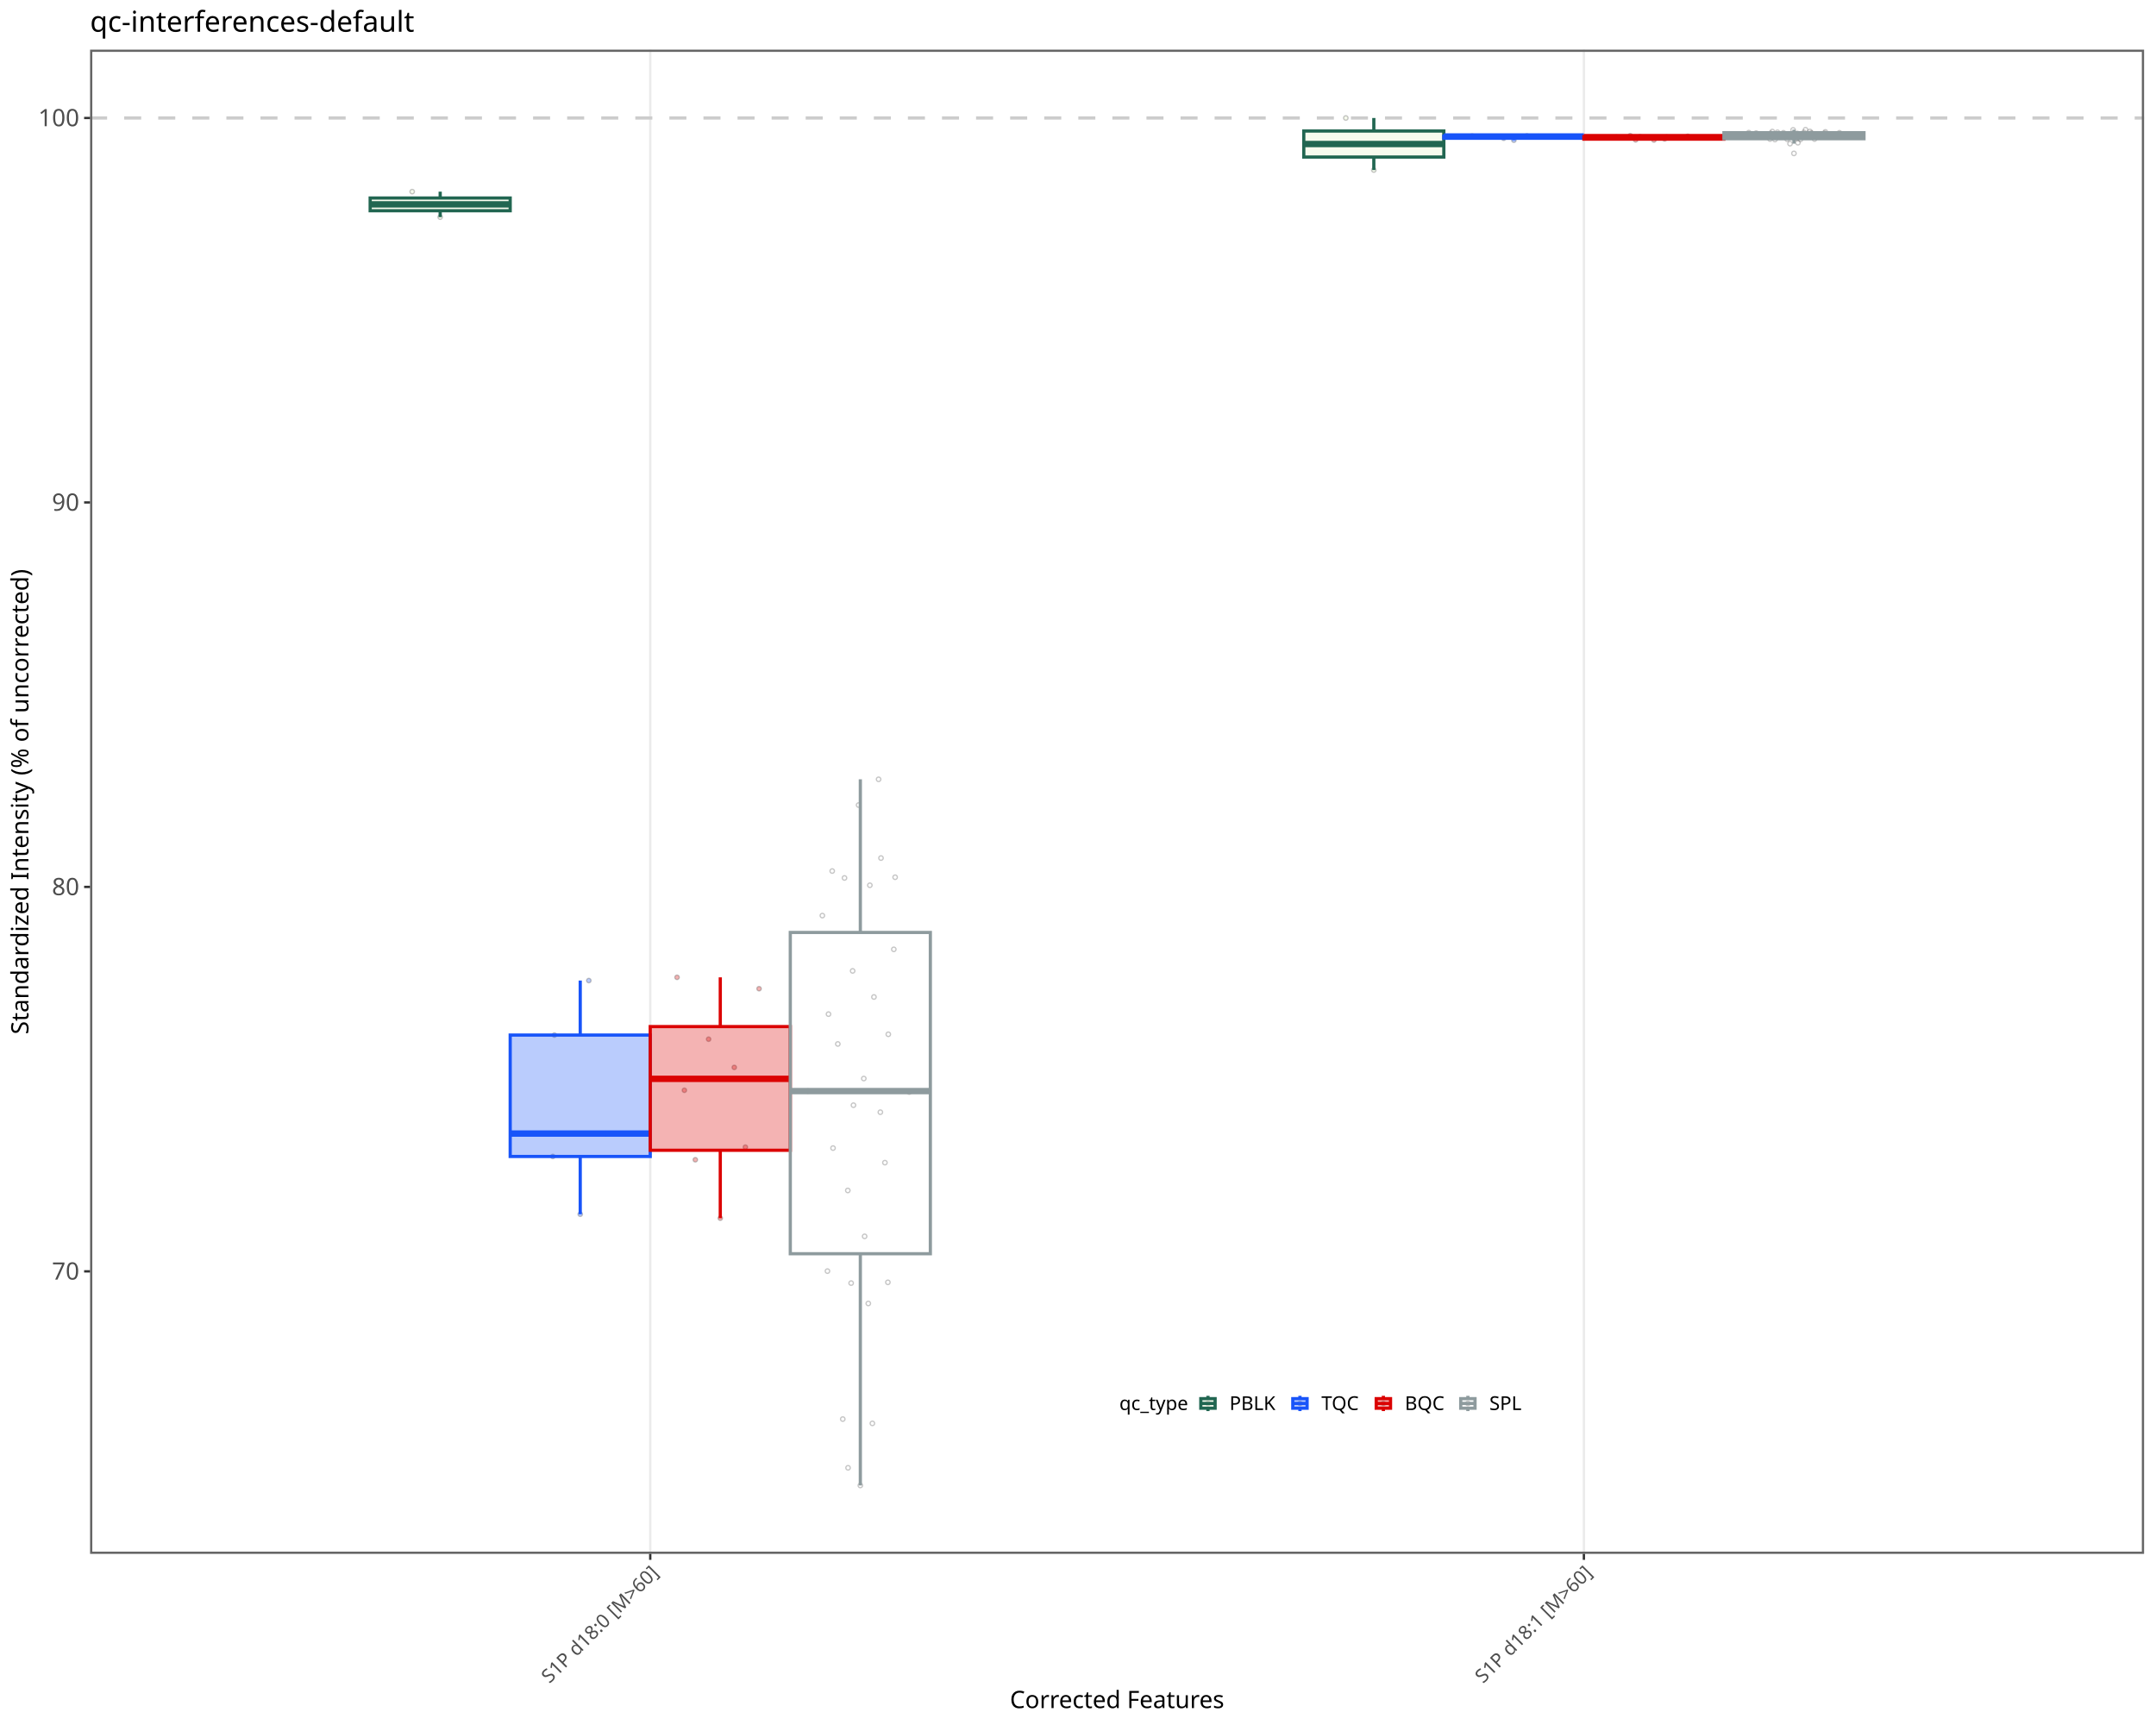
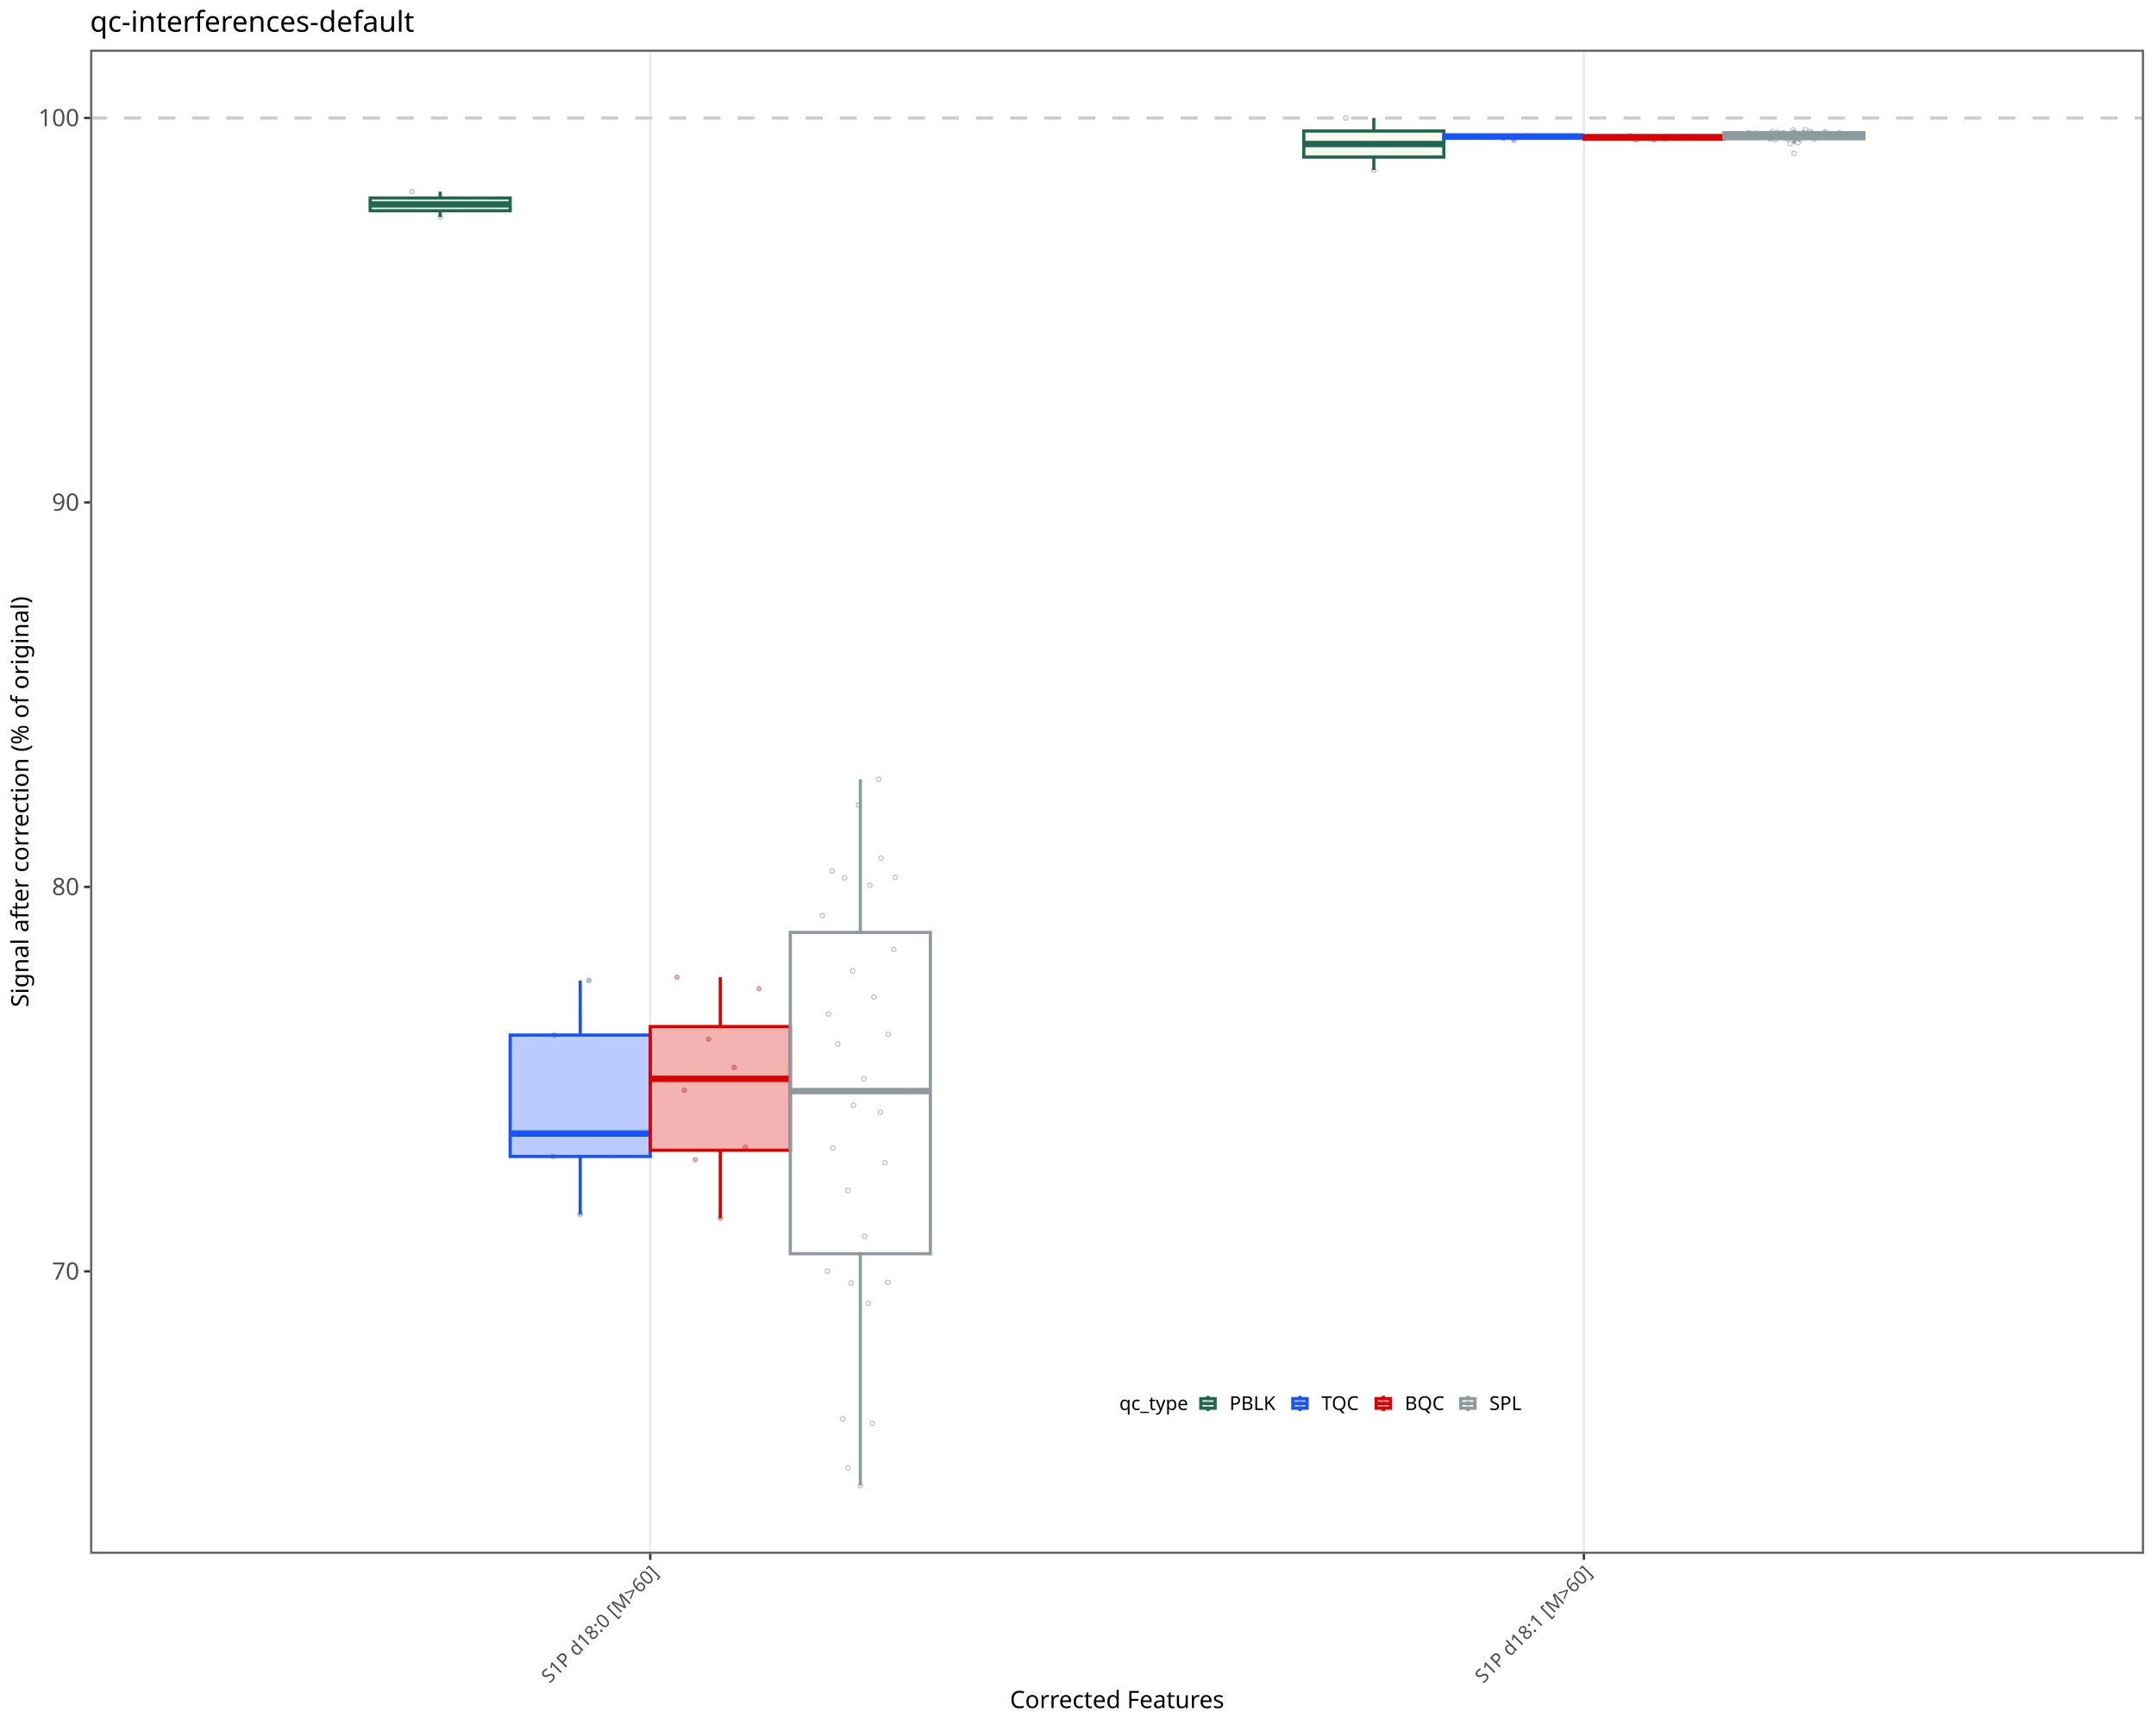
<svg xmlns="http://www.w3.org/2000/svg" class="svglite" data-engine-version="2.0" width="720.00pt" height="576.00pt" viewBox="0 0 720.00 576.00">
  <defs>
    <style type="text/css">
    .svglite line, .svglite polyline, .svglite polygon, .svglite path, .svglite rect, .svglite circle {
      fill: none;
      stroke: #000000;
      stroke-linecap: round;
      stroke-linejoin: round;
      stroke-miterlimit: 10.00;
    }
  </style>
  </defs>
  <rect width="100%" height="100%" style="stroke: none; fill: #FFFFFF;" />
  <defs>
    <clipPath id="cpMC4wMHw3MjAuMDB8MC4wMHw1NzYuMDA=">
      <rect x="0.00" y="0.00" width="720.00" height="576.00" />
    </clipPath>
  </defs>
  <g clip-path="url(#cpMC4wMHw3MjAuMDB8MC4wMHw1NzYuMDA=)">
    <rect x="0.00" y="0.00" width="720.00" height="576.00" style="stroke-width: 0.78; stroke: #FFFFFF; fill: #FFFFFF;" />
  </g>
  <defs>
    <clipPath id="cpMzAuMDh8NzE2LjAxfDE2LjU3fDUxOC44Ng==">
      <rect x="30.08" y="16.57" width="685.94" height="502.29" />
    </clipPath>
  </defs>
  <g clip-path="url(#cpMzAuMDh8NzE2LjAxfDE2LjU3fDUxOC44Ng==)">
    <rect x="30.08" y="16.57" width="685.94" height="502.29" style="stroke-width: 0.78; stroke: none; fill: #FFFFFF;" />
    <polyline points="217.15,518.86 217.15,16.57 " style="stroke-width: 0.78; stroke: #EBEBEB; stroke-linecap: butt;" />
    <polyline points="528.94,518.86 528.94,16.57 " style="stroke-width: 0.78; stroke: #EBEBEB; stroke-linecap: butt;" />
    <circle cx="147.00" cy="72.50" r="0.75" style="stroke-width: 0.43; stroke: #404040; stroke-opacity: 0.30; fill: #E4F2C4; fill-opacity: 0.30;" />
    <circle cx="137.65" cy="63.99" r="0.75" style="stroke-width: 0.43; stroke: #404040; stroke-opacity: 0.30; fill: #E4F2C4; fill-opacity: 0.30;" />
    <circle cx="185.14" cy="345.62" r="0.75" style="stroke-width: 0.43; stroke: #404040; stroke-opacity: 0.30; fill: #1854F9; fill-opacity: 0.30;" />
    <circle cx="193.77" cy="405.44" r="0.75" style="stroke-width: 0.43; stroke: #404040; stroke-opacity: 0.30; fill: #1854F9; fill-opacity: 0.30;" />
    <circle cx="184.61" cy="386.16" r="0.75" style="stroke-width: 0.43; stroke: #404040; stroke-opacity: 0.30; fill: #1854F9; fill-opacity: 0.30;" />
    <circle cx="202.34" cy="378.51" r="0.75" style="stroke-width: 0.43; stroke: #404040; stroke-opacity: 0.30; fill: #1854F9; fill-opacity: 0.30;" />
    <circle cx="196.64" cy="327.42" r="0.75" style="stroke-width: 0.43; stroke: #404040; stroke-opacity: 0.30; fill: #1854F9; fill-opacity: 0.30;" />
    <circle cx="248.92" cy="383.04" r="0.75" style="stroke-width: 0.43; stroke: #404040; stroke-opacity: 0.30; fill: #DB0202; fill-opacity: 0.30;" />
    <circle cx="228.55" cy="364.05" r="0.75" style="stroke-width: 0.43; stroke: #404040; stroke-opacity: 0.30; fill: #DB0202; fill-opacity: 0.30;" />
    <circle cx="232.20" cy="387.26" r="0.75" style="stroke-width: 0.43; stroke: #404040; stroke-opacity: 0.30; fill: #DB0202; fill-opacity: 0.30;" />
    <circle cx="236.64" cy="347.00" r="0.75" style="stroke-width: 0.43; stroke: #404040; stroke-opacity: 0.30; fill: #DB0202; fill-opacity: 0.30;" />
    <circle cx="240.54" cy="406.77" r="0.75" style="stroke-width: 0.43; stroke: #404040; stroke-opacity: 0.30; fill: #DB0202; fill-opacity: 0.30;" />
    <circle cx="245.21" cy="356.42" r="0.75" style="stroke-width: 0.43; stroke: #404040; stroke-opacity: 0.30; fill: #DB0202; fill-opacity: 0.30;" />
    <circle cx="253.49" cy="330.14" r="0.75" style="stroke-width: 0.43; stroke: #404040; stroke-opacity: 0.30; fill: #DB0202; fill-opacity: 0.30;" />
    <circle cx="226.10" cy="326.34" r="0.75" style="stroke-width: 0.43; stroke: #404040; stroke-opacity: 0.30; fill: #DB0202; fill-opacity: 0.30;" />
    <circle cx="287.31" cy="496.02" r="0.75" style="stroke-width: 0.43; stroke: #404040; stroke-opacity: 0.30;" />
    <circle cx="294.00" cy="371.38" r="0.75" style="stroke-width: 0.43; stroke: #404040; stroke-opacity: 0.30;" />
    <circle cx="303.64" cy="364.66" r="0.75" style="stroke-width: 0.43; stroke: #404040; stroke-opacity: 0.30;" />
    <circle cx="298.93" cy="292.92" r="0.75" style="stroke-width: 0.43; stroke: #404040; stroke-opacity: 0.30;" />
    <circle cx="276.68" cy="338.63" r="0.75" style="stroke-width: 0.43; stroke: #404040; stroke-opacity: 0.30;" />
    <circle cx="296.65" cy="345.36" r="0.75" style="stroke-width: 0.43; stroke: #404040; stroke-opacity: 0.30;" />
    <circle cx="291.86" cy="332.91" r="0.75" style="stroke-width: 0.43; stroke: #404040; stroke-opacity: 0.30;" />
    <circle cx="286.72" cy="268.82" r="0.75" style="stroke-width: 0.43; stroke: #404040; stroke-opacity: 0.30;" />
    <circle cx="279.79" cy="348.59" r="0.75" style="stroke-width: 0.43; stroke: #404040; stroke-opacity: 0.30;" />
    <circle cx="288.74" cy="412.83" r="0.75" style="stroke-width: 0.43; stroke: #404040; stroke-opacity: 0.30;" />
    <circle cx="276.33" cy="424.44" r="0.75" style="stroke-width: 0.43; stroke: #404040; stroke-opacity: 0.30;" />
    <circle cx="295.52" cy="388.22" r="0.75" style="stroke-width: 0.43; stroke: #404040; stroke-opacity: 0.30;" />
    <circle cx="282.02" cy="293.16" r="0.75" style="stroke-width: 0.43; stroke: #404040; stroke-opacity: 0.30;" />
    <circle cx="269.80" cy="364.33" r="0.75" style="stroke-width: 0.43; stroke: #404040; stroke-opacity: 0.30;" />
    <circle cx="284.74" cy="324.20" r="0.75" style="stroke-width: 0.43; stroke: #404040; stroke-opacity: 0.30;" />
    <circle cx="290.49" cy="295.60" r="0.75" style="stroke-width: 0.43; stroke: #404040; stroke-opacity: 0.30;" />
    <circle cx="298.49" cy="317.00" r="0.75" style="stroke-width: 0.43; stroke: #404040; stroke-opacity: 0.30;" />
    <circle cx="293.41" cy="260.22" r="0.75" style="stroke-width: 0.43; stroke: #404040; stroke-opacity: 0.30;" />
    <circle cx="278.19" cy="383.36" r="0.75" style="stroke-width: 0.43; stroke: #404040; stroke-opacity: 0.30;" />
    <circle cx="285.02" cy="369.04" r="0.75" style="stroke-width: 0.43; stroke: #404040; stroke-opacity: 0.30;" />
    <circle cx="288.47" cy="360.14" r="0.75" style="stroke-width: 0.43; stroke: #404040; stroke-opacity: 0.30;" />
    <circle cx="277.92" cy="290.85" r="0.75" style="stroke-width: 0.43; stroke: #404040; stroke-opacity: 0.30;" />
    <circle cx="294.21" cy="286.52" r="0.75" style="stroke-width: 0.43; stroke: #404040; stroke-opacity: 0.30;" />
    <circle cx="274.63" cy="305.73" r="0.75" style="stroke-width: 0.43; stroke: #404040; stroke-opacity: 0.30;" />
    <circle cx="296.51" cy="428.19" r="0.75" style="stroke-width: 0.43; stroke: #404040; stroke-opacity: 0.30;" />
    <circle cx="281.44" cy="473.85" r="0.75" style="stroke-width: 0.43; stroke: #404040; stroke-opacity: 0.30;" />
    <circle cx="283.21" cy="490.12" r="0.75" style="stroke-width: 0.43; stroke: #404040; stroke-opacity: 0.30;" />
    <circle cx="283.13" cy="397.51" r="0.75" style="stroke-width: 0.43; stroke: #404040; stroke-opacity: 0.30;" />
    <circle cx="284.24" cy="428.44" r="0.75" style="stroke-width: 0.43; stroke: #404040; stroke-opacity: 0.30;" />
    <circle cx="291.33" cy="475.28" r="0.75" style="stroke-width: 0.43; stroke: #404040; stroke-opacity: 0.30;" />
    <circle cx="289.97" cy="435.24" r="0.75" style="stroke-width: 0.43; stroke: #404040; stroke-opacity: 0.30;" />
    <circle cx="458.79" cy="56.78" r="0.75" style="stroke-width: 0.43; stroke: #404040; stroke-opacity: 0.30; fill: #E4F2C4; fill-opacity: 0.30;" />
    <circle cx="449.44" cy="39.40" r="0.75" style="stroke-width: 0.43; stroke: #404040; stroke-opacity: 0.30; fill: #E4F2C4; fill-opacity: 0.30;" />
    <circle cx="502.16" cy="46.16" r="0.75" style="stroke-width: 0.43; stroke: #404040; stroke-opacity: 0.30; fill: #1854F9; fill-opacity: 0.30;" />
    <circle cx="491.62" cy="45.45" r="0.75" style="stroke-width: 0.43; stroke: #404040; stroke-opacity: 0.30; fill: #1854F9; fill-opacity: 0.30;" />
    <circle cx="513.70" cy="45.57" r="0.75" style="stroke-width: 0.43; stroke: #404040; stroke-opacity: 0.30; fill: #1854F9; fill-opacity: 0.30;" />
    <circle cx="509.93" cy="45.40" r="0.75" style="stroke-width: 0.43; stroke: #404040; stroke-opacity: 0.30; fill: #1854F9; fill-opacity: 0.30;" />
    <circle cx="505.56" cy="46.81" r="0.75" style="stroke-width: 0.43; stroke: #404040; stroke-opacity: 0.30; fill: #1854F9; fill-opacity: 0.30;" />
    <circle cx="539.87" cy="45.80" r="0.75" style="stroke-width: 0.43; stroke: #404040; stroke-opacity: 0.30; fill: #DB0202; fill-opacity: 0.30;" />
    <circle cx="547.72" cy="45.65" r="0.75" style="stroke-width: 0.43; stroke: #404040; stroke-opacity: 0.30; fill: #DB0202; fill-opacity: 0.30;" />
    <circle cx="563.62" cy="45.51" r="0.75" style="stroke-width: 0.43; stroke: #404040; stroke-opacity: 0.30; fill: #DB0202; fill-opacity: 0.30;" />
    <circle cx="555.91" cy="46.38" r="0.75" style="stroke-width: 0.43; stroke: #404040; stroke-opacity: 0.30; fill: #DB0202; fill-opacity: 0.30;" />
    <circle cx="544.42" cy="45.29" r="0.75" style="stroke-width: 0.43; stroke: #404040; stroke-opacity: 0.30; fill: #DB0202; fill-opacity: 0.30;" />
    <circle cx="556.65" cy="45.78" r="0.75" style="stroke-width: 0.43; stroke: #404040; stroke-opacity: 0.30; fill: #DB0202; fill-opacity: 0.30;" />
    <circle cx="546.22" cy="46.70" r="0.75" style="stroke-width: 0.43; stroke: #404040; stroke-opacity: 0.30; fill: #DB0202; fill-opacity: 0.30;" />
    <circle cx="552.33" cy="46.75" r="0.75" style="stroke-width: 0.43; stroke: #404040; stroke-opacity: 0.30; fill: #DB0202; fill-opacity: 0.30;" />
    <circle cx="605.96" cy="46.44" r="0.75" style="stroke-width: 0.43; stroke: #404040; stroke-opacity: 0.30;" />
    <circle cx="609.39" cy="44.44" r="0.75" style="stroke-width: 0.43; stroke: #404040; stroke-opacity: 0.30;" />
    <circle cx="591.09" cy="46.43" r="0.75" style="stroke-width: 0.43; stroke: #404040; stroke-opacity: 0.30;" />
    <circle cx="597.78" cy="47.97" r="0.75" style="stroke-width: 0.43; stroke: #404040; stroke-opacity: 0.30;" />
    <circle cx="602.96" cy="43.31" r="0.75" style="stroke-width: 0.43; stroke: #404040; stroke-opacity: 0.30;" />
    <circle cx="598.81" cy="43.37" r="0.75" style="stroke-width: 0.43; stroke: #404040; stroke-opacity: 0.30;" />
    <circle cx="600.07" cy="46.20" r="0.75" style="stroke-width: 0.43; stroke: #404040; stroke-opacity: 0.30;" />
    <circle cx="593.89" cy="45.33" r="0.75" style="stroke-width: 0.43; stroke: #404040; stroke-opacity: 0.30;" />
    <circle cx="602.43" cy="44.19" r="0.75" style="stroke-width: 0.43; stroke: #404040; stroke-opacity: 0.30;" />
    <circle cx="584.01" cy="44.28" r="0.75" style="stroke-width: 0.43; stroke: #404040; stroke-opacity: 0.30;" />
    <circle cx="599.09" cy="51.22" r="0.75" style="stroke-width: 0.43; stroke: #404040; stroke-opacity: 0.30;" />
    <circle cx="600.17" cy="44.54" r="0.75" style="stroke-width: 0.43; stroke: #404040; stroke-opacity: 0.30;" />
    <circle cx="593.59" cy="44.18" r="0.75" style="stroke-width: 0.43; stroke: #404040; stroke-opacity: 0.30;" />
    <circle cx="597.05" cy="45.74" r="0.75" style="stroke-width: 0.43; stroke: #404040; stroke-opacity: 0.30;" />
    <circle cx="592.76" cy="46.59" r="0.75" style="stroke-width: 0.43; stroke: #404040; stroke-opacity: 0.30;" />
    <circle cx="603.75" cy="45.43" r="0.75" style="stroke-width: 0.43; stroke: #404040; stroke-opacity: 0.30;" />
    <circle cx="601.27" cy="46.56" r="0.75" style="stroke-width: 0.43; stroke: #404040; stroke-opacity: 0.30;" />
    <circle cx="591.86" cy="43.93" r="0.75" style="stroke-width: 0.43; stroke: #404040; stroke-opacity: 0.30;" />
    <circle cx="614.29" cy="44.33" r="0.75" style="stroke-width: 0.43; stroke: #404040; stroke-opacity: 0.30;" />
    <circle cx="587.27" cy="44.85" r="0.75" style="stroke-width: 0.43; stroke: #404040; stroke-opacity: 0.30;" />
    <circle cx="597.83" cy="45.11" r="0.75" style="stroke-width: 0.43; stroke: #404040; stroke-opacity: 0.30;" />
    <circle cx="591.39" cy="44.51" r="0.75" style="stroke-width: 0.43; stroke: #404040; stroke-opacity: 0.30;" />
    <circle cx="609.20" cy="44.94" r="0.75" style="stroke-width: 0.43; stroke: #404040; stroke-opacity: 0.30;" />
    <circle cx="609.58" cy="44.04" r="0.75" style="stroke-width: 0.43; stroke: #404040; stroke-opacity: 0.30;" />
    <circle cx="600.42" cy="47.66" r="0.75" style="stroke-width: 0.43; stroke: #404040; stroke-opacity: 0.30;" />
    <circle cx="604.92" cy="44.38" r="0.75" style="stroke-width: 0.43; stroke: #404040; stroke-opacity: 0.30;" />
    <circle cx="602.84" cy="45.12" r="0.75" style="stroke-width: 0.43; stroke: #404040; stroke-opacity: 0.30;" />
    <circle cx="596.82" cy="46.49" r="0.75" style="stroke-width: 0.43; stroke: #404040; stroke-opacity: 0.30;" />
    <circle cx="595.59" cy="44.33" r="0.75" style="stroke-width: 0.43; stroke: #404040; stroke-opacity: 0.30;" />
    <circle cx="604.44" cy="43.90" r="0.75" style="stroke-width: 0.43; stroke: #404040; stroke-opacity: 0.30;" />
    <circle cx="586.47" cy="44.43" r="0.75" style="stroke-width: 0.43; stroke: #404040; stroke-opacity: 0.30;" />
    <line x1="147.00" y1="66.12" x2="147.00" y2="63.99" style="stroke-width: 1.07; stroke: #216651; stroke-linecap: butt;" />
    <line x1="147.00" y1="70.37" x2="147.00" y2="72.50" style="stroke-width: 1.07; stroke: #216651; stroke-linecap: butt;" />
    <polygon points="123.62,66.12 123.62,70.37 170.38,70.37 170.38,66.12 123.62,66.12 " style="stroke-width: 1.07; stroke: #216651; stroke-linecap: butt; stroke-linejoin: miter; fill: #E4F2C4; fill-opacity: 0.30;" />
    <line x1="123.62" y1="68.24" x2="170.38" y2="68.24" style="stroke-width: 2.13; stroke: #216651; stroke-linecap: butt; stroke-linejoin: miter;" />
    <line x1="458.79" y1="43.75" x2="458.79" y2="39.40" style="stroke-width: 1.07; stroke: #216651; stroke-linecap: butt;" />
    <line x1="458.79" y1="52.44" x2="458.79" y2="56.78" style="stroke-width: 1.07; stroke: #216651; stroke-linecap: butt;" />
    <polygon points="435.40,43.75 435.40,52.44 482.17,52.44 482.17,43.75 435.40,43.75 " style="stroke-width: 1.07; stroke: #216651; stroke-linecap: butt; stroke-linejoin: miter; fill: #E4F2C4; fill-opacity: 0.30;" />
    <line x1="435.40" y1="48.09" x2="482.17" y2="48.09" style="stroke-width: 2.13; stroke: #216651; stroke-linecap: butt; stroke-linejoin: miter;" />
    <line x1="193.77" y1="345.62" x2="193.77" y2="327.42" style="stroke-width: 1.07; stroke: #1854F9; stroke-linecap: butt;" />
    <line x1="193.77" y1="386.16" x2="193.77" y2="405.44" style="stroke-width: 1.07; stroke: #1854F9; stroke-linecap: butt;" />
    <polygon points="170.38,345.62 170.38,386.16 217.15,386.16 217.15,345.62 170.38,345.62 " style="stroke-width: 1.07; stroke: #1854F9; stroke-linecap: butt; stroke-linejoin: miter; fill: #1854F9; fill-opacity: 0.30;" />
    <line x1="170.38" y1="378.51" x2="217.15" y2="378.51" style="stroke-width: 2.13; stroke: #1854F9; stroke-linecap: butt; stroke-linejoin: miter;" />
    <line x1="505.56" y1="45.45" x2="505.56" y2="45.40" style="stroke-width: 1.07; stroke: #1854F9; stroke-linecap: butt;" />
    <line x1="505.56" y1="46.16" x2="505.56" y2="46.81" style="stroke-width: 1.07; stroke: #1854F9; stroke-linecap: butt;" />
    <polygon points="482.17,45.45 482.17,46.16 528.94,46.16 528.94,45.45 482.17,45.45 " style="stroke-width: 1.07; stroke: #1854F9; stroke-linecap: butt; stroke-linejoin: miter; fill: #1854F9; fill-opacity: 0.30;" />
    <line x1="482.17" y1="45.57" x2="528.94" y2="45.57" style="stroke-width: 2.13; stroke: #1854F9; stroke-linecap: butt; stroke-linejoin: miter;" />
    <line x1="240.54" y1="342.79" x2="240.54" y2="326.34" style="stroke-width: 1.07; stroke: #DB0202; stroke-linecap: butt;" />
    <line x1="240.54" y1="384.09" x2="240.54" y2="406.77" style="stroke-width: 1.07; stroke: #DB0202; stroke-linecap: butt;" />
    <polygon points="217.15,342.79 217.15,384.09 263.92,384.09 263.92,342.79 217.15,342.79 " style="stroke-width: 1.07; stroke: #DB0202; stroke-linecap: butt; stroke-linejoin: miter; fill: #DB0202; fill-opacity: 0.30;" />
    <line x1="217.15" y1="360.24" x2="263.92" y2="360.24" style="stroke-width: 2.13; stroke: #DB0202; stroke-linecap: butt; stroke-linejoin: miter;" />
    <line x1="552.33" y1="45.61" x2="552.33" y2="45.29" style="stroke-width: 1.07; stroke: #DB0202; stroke-linecap: butt;" />
    <line x1="552.33" y1="46.46" x2="552.33" y2="46.75" style="stroke-width: 1.07; stroke: #DB0202; stroke-linecap: butt;" />
    <polygon points="528.94,45.61 528.94,46.46 575.71,46.46 575.71,45.61 528.94,45.61 " style="stroke-width: 1.07; stroke: #DB0202; stroke-linecap: butt; stroke-linejoin: miter; fill: #DB0202; fill-opacity: 0.30;" />
    <line x1="528.94" y1="45.79" x2="575.71" y2="45.79" style="stroke-width: 2.13; stroke: #DB0202; stroke-linecap: butt; stroke-linejoin: miter;" />
    <line x1="287.31" y1="311.36" x2="287.31" y2="260.22" style="stroke-width: 1.07; stroke: #8E9B9E; stroke-linecap: butt;" />
    <line x1="287.31" y1="418.64" x2="287.31" y2="496.02" style="stroke-width: 1.07; stroke: #8E9B9E; stroke-linecap: butt;" />
    <polygon points="263.92,311.36 263.92,418.64 310.69,418.64 310.69,311.36 263.92,311.36 " style="stroke-width: 1.07; stroke: #8E9B9E; stroke-linecap: butt; stroke-linejoin: miter; fill: none;" />
    <line x1="263.92" y1="364.33" x2="310.69" y2="364.33" style="stroke-width: 2.13; stroke: #8E9B9E; stroke-linecap: butt; stroke-linejoin: miter;" />
    <line x1="599.09" y1="44.31" x2="599.09" y2="43.31" style="stroke-width: 1.07; stroke: #8E9B9E; stroke-linecap: butt;" />
    <line x1="599.09" y1="46.32" x2="599.09" y2="47.97" style="stroke-width: 1.07; stroke: #8E9B9E; stroke-linecap: butt;" />
    <polygon points="575.71,44.31 575.71,46.32 622.48,46.32 622.48,44.31 575.71,44.31 " style="stroke-width: 1.07; stroke: #8E9B9E; stroke-linecap: butt; stroke-linejoin: miter; fill: none;" />
    <line x1="575.71" y1="44.85" x2="622.48" y2="44.85" style="stroke-width: 2.13; stroke: #8E9B9E; stroke-linecap: butt; stroke-linejoin: miter;" />
    <line x1="30.08" y1="39.40" x2="716.01" y2="39.40" style="stroke-width: 1.07; stroke: #CCCCCC; stroke-dasharray: 5.69,5.69; stroke-linecap: butt;" />
    <rect x="30.08" y="16.57" width="685.94" height="502.29" style="stroke-width: 1.49; stroke: #666666;" />
  </g>
  <g clip-path="url(#cpMC4wMHw3MjAuMDB8MC4wMHw1NzYuMDA=)">
    <text x="26.49" y="427.27" text-anchor="end" style="font-size: 8.00px; fill: #4D4D4D; font-family: sans;" textLength="8.90px" lengthAdjust="spacingAndGlyphs">70</text>
    <text x="26.49" y="298.90" text-anchor="end" style="font-size: 8.00px; fill: #4D4D4D; font-family: sans;" textLength="8.90px" lengthAdjust="spacingAndGlyphs">80</text>
    <text x="26.49" y="170.53" text-anchor="end" style="font-size: 8.00px; fill: #4D4D4D; font-family: sans;" textLength="8.90px" lengthAdjust="spacingAndGlyphs">90</text>
    <text x="26.49" y="42.15" text-anchor="end" style="font-size: 8.00px; fill: #4D4D4D; font-family: sans;" textLength="13.35px" lengthAdjust="spacingAndGlyphs">100</text>
    <polyline points="28.09,424.52 30.08,424.52 " style="stroke-width: 0.78; stroke: #333333; stroke-linecap: butt;" />
    <polyline points="28.09,296.15 30.08,296.15 " style="stroke-width: 0.78; stroke: #333333; stroke-linecap: butt;" />
    <polyline points="28.09,167.77 30.08,167.77 " style="stroke-width: 0.78; stroke: #333333; stroke-linecap: butt;" />
    <polyline points="28.09,39.40 30.08,39.40 " style="stroke-width: 0.78; stroke: #333333; stroke-linecap: butt;" />
    <polyline points="217.15,520.85 217.15,518.86 " style="stroke-width: 0.78; stroke: #333333; stroke-linecap: butt;" />
    <polyline points="528.94,520.85 528.94,518.86 " style="stroke-width: 0.78; stroke: #333333; stroke-linecap: butt;" />
    <text transform="translate(220.27,525.56) rotate(-45)" text-anchor="end" style="font-size: 6.40px; fill: #4D4D4D; font-family: sans;" textLength="51.42px" lengthAdjust="spacingAndGlyphs">S1P d18:0 [M&gt;60]</text>
    <text transform="translate(532.06,525.56) rotate(-45)" text-anchor="end" style="font-size: 6.40px; fill: #4D4D4D; font-family: sans;" textLength="51.42px" lengthAdjust="spacingAndGlyphs">S1P d18:1 [M&gt;60]</text>
    <text x="373.05" y="570.35" text-anchor="middle" style="font-size: 8.00px; font-family: sans;" textLength="68.93px" lengthAdjust="spacingAndGlyphs">Corrected Features</text>
-     <text transform="translate(9.49,267.71) rotate(-90)" text-anchor="middle" style="font-size: 8.00px; font-family: sans;" textLength="147.21px" lengthAdjust="spacingAndGlyphs">Standardized Intensity (% of uncorrected)</text>
+     <text transform="translate(9.49,267.71) rotate(-90)" text-anchor="middle" style="font-size: 8.00px; font-family: sans;" textLength="129.39px" lengthAdjust="spacingAndGlyphs">Signal after correction (% of original)</text>
    <rect x="369.82" y="461.45" width="143.63" height="14.35" style="stroke-width: 0.78; stroke: none; fill: #FFFFFF;" />
    <text x="373.81" y="470.83" style="font-size: 6.40px; font-family: sans;" textLength="22.42px" lengthAdjust="spacingAndGlyphs">qc_type</text>
    <rect x="400.22" y="465.44" width="6.38" height="6.38" style="stroke-width: 0.78; stroke: none; fill: #FFFFFF;" />
    <circle cx="403.40" cy="468.63" r="0.75" style="stroke-width: 0.43; stroke: #404040; stroke-opacity: 0.30; fill: #E4F2C4; fill-opacity: 0.30;" />
    <polyline points="403.40,471.18 403.40,470.22 " style="stroke-width: 1.07; stroke: #216651; stroke-linecap: butt; stroke-linejoin: miter;" />
    <polyline points="403.40,467.03 403.40,466.08 " style="stroke-width: 1.07; stroke: #216651; stroke-linecap: butt; stroke-linejoin: miter;" />
    <rect x="401.01" y="467.03" width="4.78" height="3.19" style="stroke-width: 1.07; stroke: #216651; stroke-linecap: butt; stroke-linejoin: miter; fill: #E4F2C4; fill-opacity: 0.30;" />
    <polyline points="401.01,468.63 405.79,468.63 " style="stroke-width: 1.07; stroke: #216651; stroke-linecap: butt; stroke-linejoin: miter;" />
    <polyline points="403.40,471.18 403.40,471.18 " style="stroke-width: 1.07; stroke: #216651; stroke-linecap: butt; stroke-linejoin: miter;" />
    <polyline points="403.40,466.08 403.40,466.08 " style="stroke-width: 1.07; stroke: #216651; stroke-linecap: butt; stroke-linejoin: miter;" />
    <rect x="430.93" y="465.44" width="6.38" height="6.38" style="stroke-width: 0.78; stroke: none; fill: #FFFFFF;" />
    <circle cx="434.12" cy="468.63" r="0.75" style="stroke-width: 0.43; stroke: #404040; stroke-opacity: 0.30; fill: #1854F9; fill-opacity: 0.30;" />
    <polyline points="434.12,471.18 434.12,470.22 " style="stroke-width: 1.07; stroke: #1854F9; stroke-linecap: butt; stroke-linejoin: miter;" />
    <polyline points="434.12,467.03 434.12,466.08 " style="stroke-width: 1.07; stroke: #1854F9; stroke-linecap: butt; stroke-linejoin: miter;" />
    <rect x="431.73" y="467.03" width="4.78" height="3.19" style="stroke-width: 1.07; stroke: #1854F9; stroke-linecap: butt; stroke-linejoin: miter; fill: #1854F9; fill-opacity: 0.30;" />
    <polyline points="431.73,468.63 436.51,468.63 " style="stroke-width: 1.07; stroke: #1854F9; stroke-linecap: butt; stroke-linejoin: miter;" />
    <polyline points="434.12,471.18 434.12,471.18 " style="stroke-width: 1.07; stroke: #1854F9; stroke-linecap: butt; stroke-linejoin: miter;" />
    <polyline points="434.12,466.08 434.12,466.08 " style="stroke-width: 1.07; stroke: #1854F9; stroke-linecap: butt; stroke-linejoin: miter;" />
    <rect x="458.79" y="465.44" width="6.38" height="6.38" style="stroke-width: 0.78; stroke: none; fill: #FFFFFF;" />
    <circle cx="461.98" cy="468.63" r="0.75" style="stroke-width: 0.43; stroke: #404040; stroke-opacity: 0.30; fill: #DB0202; fill-opacity: 0.30;" />
    <polyline points="461.98,471.18 461.98,470.22 " style="stroke-width: 1.07; stroke: #DB0202; stroke-linecap: butt; stroke-linejoin: miter;" />
    <polyline points="461.98,467.03 461.98,466.08 " style="stroke-width: 1.07; stroke: #DB0202; stroke-linecap: butt; stroke-linejoin: miter;" />
    <rect x="459.59" y="467.03" width="4.78" height="3.19" style="stroke-width: 1.07; stroke: #DB0202; stroke-linecap: butt; stroke-linejoin: miter; fill: #DB0202; fill-opacity: 0.30;" />
    <polyline points="459.59,468.63 464.37,468.63 " style="stroke-width: 1.07; stroke: #DB0202; stroke-linecap: butt; stroke-linejoin: miter;" />
    <polyline points="461.98,471.18 461.98,471.18 " style="stroke-width: 1.07; stroke: #DB0202; stroke-linecap: butt; stroke-linejoin: miter;" />
    <polyline points="461.98,466.08 461.98,466.08 " style="stroke-width: 1.07; stroke: #DB0202; stroke-linecap: butt; stroke-linejoin: miter;" />
    <rect x="487.01" y="465.44" width="6.38" height="6.38" style="stroke-width: 0.78; stroke: none; fill: #FFFFFF;" />
    <circle cx="490.20" cy="468.63" r="0.75" style="stroke-width: 0.43; stroke: #404040; stroke-opacity: 0.30;" />
    <polyline points="490.20,471.18 490.20,470.22 " style="stroke-width: 1.07; stroke: #8E9B9E; stroke-linecap: butt; stroke-linejoin: miter;" />
    <polyline points="490.20,467.03 490.20,466.08 " style="stroke-width: 1.07; stroke: #8E9B9E; stroke-linecap: butt; stroke-linejoin: miter;" />
    <rect x="487.81" y="467.03" width="4.78" height="3.19" style="stroke-width: 1.07; stroke: #8E9B9E; stroke-linecap: butt; stroke-linejoin: miter;" />
    <polyline points="487.81,468.63 492.59,468.63 " style="stroke-width: 1.07; stroke: #8E9B9E; stroke-linecap: butt; stroke-linejoin: miter;" />
    <polyline points="490.20,471.18 490.20,471.18 " style="stroke-width: 1.07; stroke: #8E9B9E; stroke-linecap: butt; stroke-linejoin: miter;" />
    <polyline points="490.20,466.08 490.20,466.08 " style="stroke-width: 1.07; stroke: #8E9B9E; stroke-linecap: butt; stroke-linejoin: miter;" />
    <text x="410.58" y="470.83" style="font-size: 6.40px; font-family: sans;" textLength="16.37px" lengthAdjust="spacingAndGlyphs">PBLK</text>
    <text x="441.29" y="470.83" style="font-size: 6.40px; font-family: sans;" textLength="13.51px" lengthAdjust="spacingAndGlyphs">TQC</text>
    <text x="469.15" y="470.83" style="font-size: 6.40px; font-family: sans;" textLength="13.87px" lengthAdjust="spacingAndGlyphs">BQC</text>
    <text x="497.37" y="470.83" style="font-size: 6.40px; font-family: sans;" textLength="12.10px" lengthAdjust="spacingAndGlyphs">SPL</text>
    <text x="30.08" y="10.59" style="font-size: 9.60px; font-family: sans;" textLength="100.86px" lengthAdjust="spacingAndGlyphs">qc-interferences-default</text>
  </g>
</svg>
